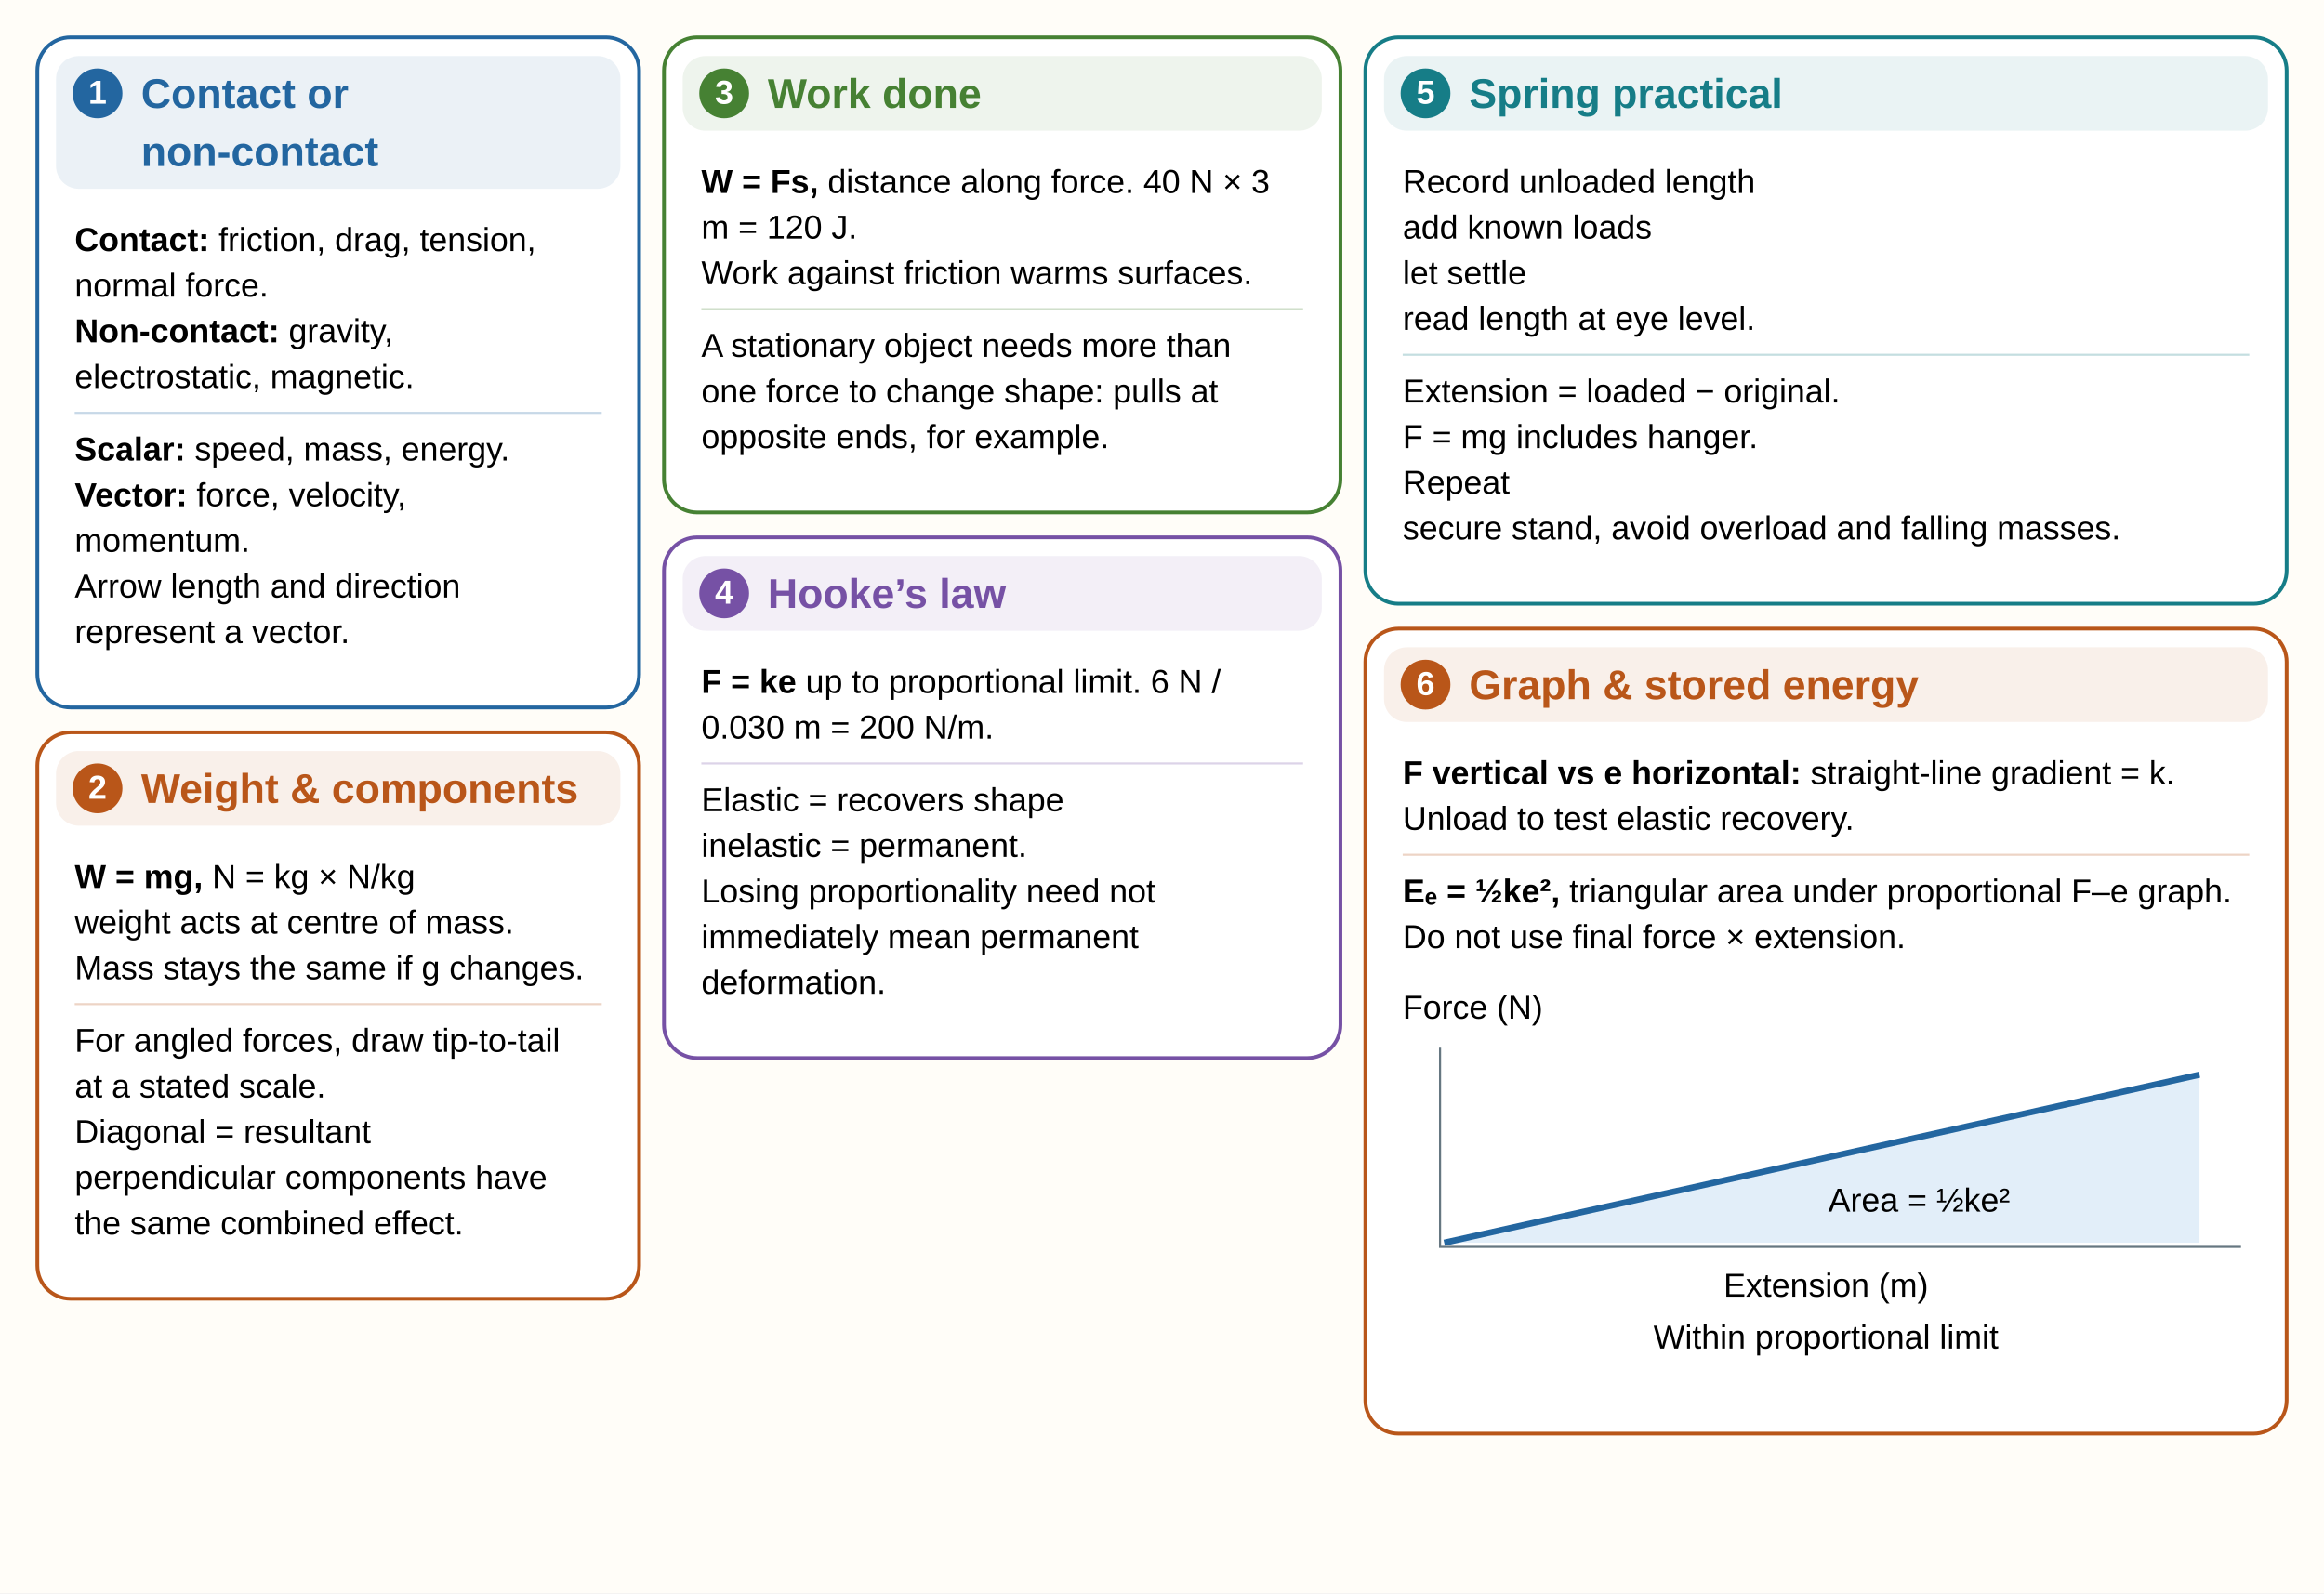
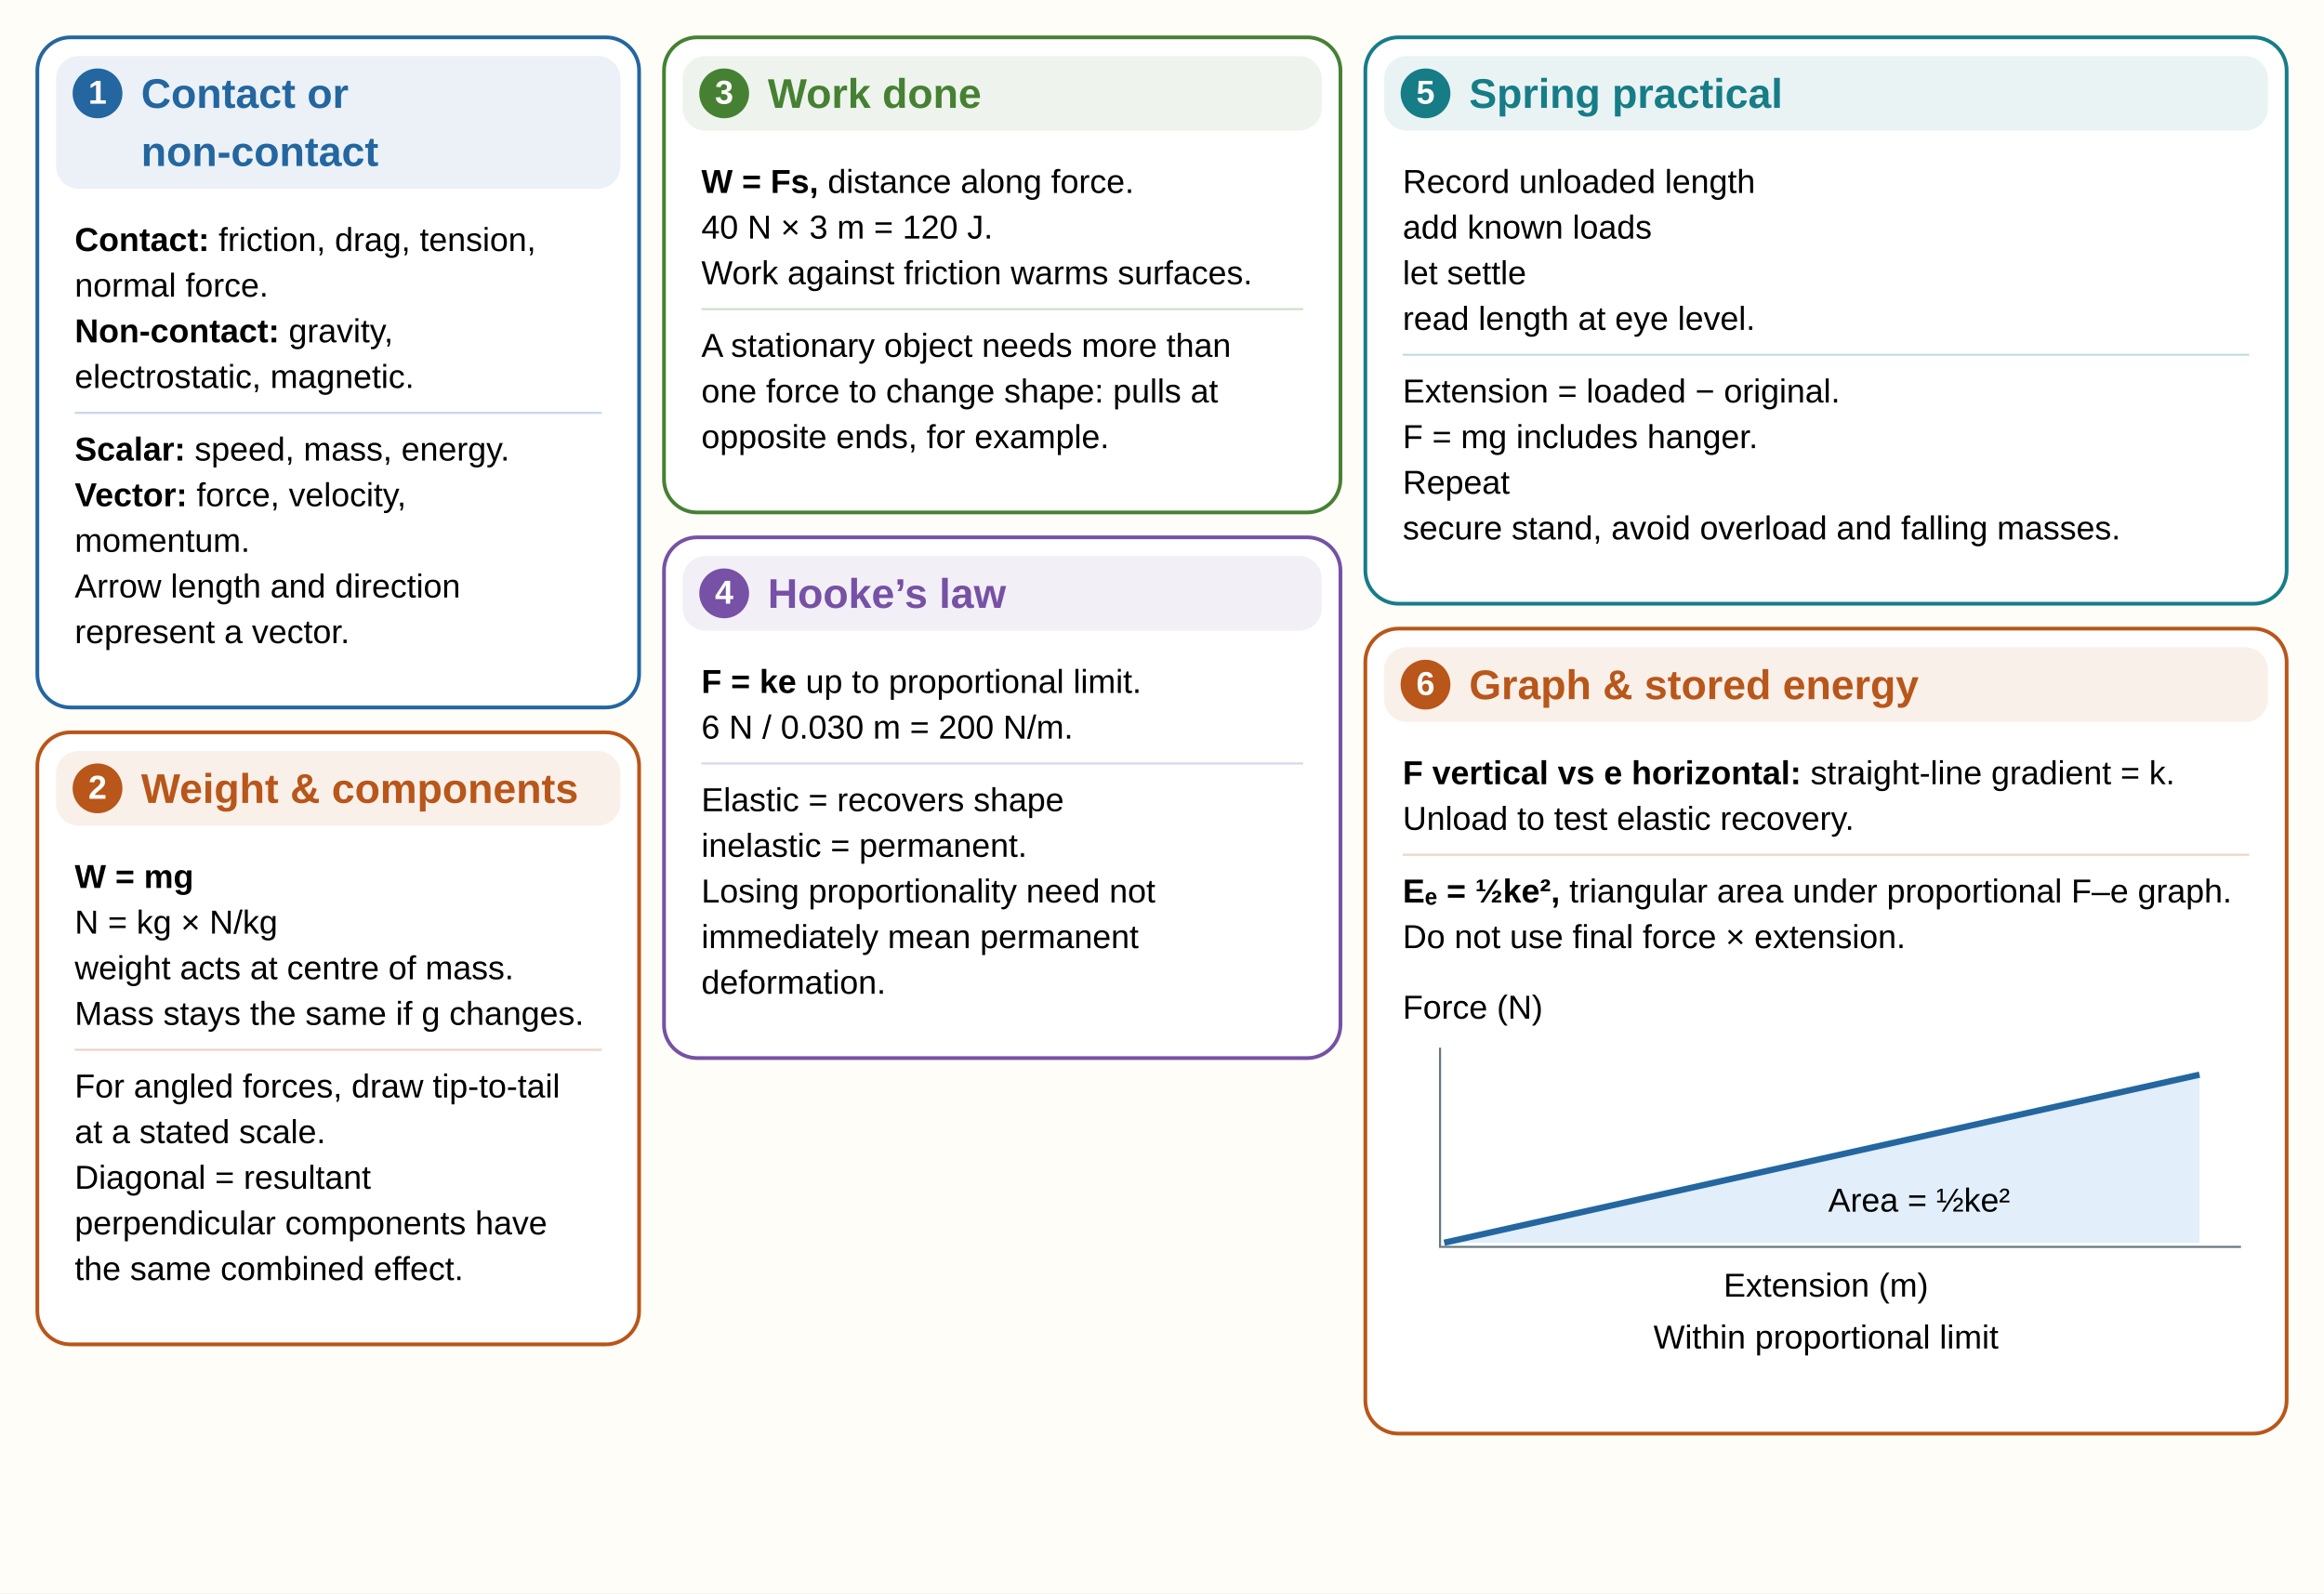
<svg xmlns="http://www.w3.org/2000/svg" width="2400" height="1645.714" viewBox="0 0 1120 768" role="img" aria-labelledby="map-title map-description" data-print-width-mm="277" font-family="Segoe UI,Arial,sans-serif">
  <defs>
    <marker id="arrow-2366a0" viewBox="0 0 10 10" refX="9" refY="5" markerWidth="4" markerHeight="4" orient="auto-start-reverse">
      <path d="M1 1L9 5L1 9" fill="none" stroke="#2366a0" stroke-width="2" stroke-linejoin="round" />
    </marker>
    <marker id="arrow-b95619" viewBox="0 0 10 10" refX="9" refY="5" markerWidth="4" markerHeight="4" orient="auto-start-reverse">
      <path d="M1 1L9 5L1 9" fill="none" stroke="#b95619" stroke-width="2" stroke-linejoin="round" />
    </marker>
    <marker id="arrow-468133" viewBox="0 0 10 10" refX="9" refY="5" markerWidth="4" markerHeight="4" orient="auto-start-reverse">
      <path d="M1 1L9 5L1 9" fill="none" stroke="#468133" stroke-width="2" stroke-linejoin="round" />
    </marker>
    <marker id="arrow-7651a5" viewBox="0 0 10 10" refX="9" refY="5" markerWidth="4" markerHeight="4" orient="auto-start-reverse">
      <path d="M1 1L9 5L1 9" fill="none" stroke="#7651a5" stroke-width="2" stroke-linejoin="round" />
    </marker>
    <marker id="arrow-167d87" viewBox="0 0 10 10" refX="9" refY="5" markerWidth="4" markerHeight="4" orient="auto-start-reverse">
      <path d="M1 1L9 5L1 9" fill="none" stroke="#167d87" stroke-width="2" stroke-linejoin="round" />
    </marker>
    <marker id="arrow-b95619" viewBox="0 0 10 10" refX="9" refY="5" markerWidth="4" markerHeight="4" orient="auto-start-reverse">
      <path d="M1 1L9 5L1 9" fill="none" stroke="#b95619" stroke-width="2" stroke-linejoin="round" />
    </marker>
  </defs>
  <rect width="1120" height="768" fill="#fffdf8" />
  <g class="map-section" id="section-1" data-source-panel="0" data-bounds="0,0,290,323" transform="translate(18 18)">
    <rect width="290" height="323" rx="16" fill="white" stroke="#2366a0" stroke-width="1.8" />
    <g class="section-heading">
      <rect x="9" y="9" width="272" height="64" rx="11" fill="#2366a0" opacity=".09" />
      <circle cx="29" cy="27" r="12" fill="#2366a0" />
      <text class="diagram-label" x="29" y="32" font-size="16" fill="white" font-weight="700" text-anchor="middle">1</text>
      <text class="panel-title" x="50" y="34" font-size="20" fill="#2366a0" font-weight="700" text-anchor="start">Contact or</text>
      <text class="panel-title" x="50" y="62" font-size="20" fill="#2366a0" font-weight="700" text-anchor="start">non-contact</text>
    </g>
    <g class="section-body">
      <text class="body-text" x="18" y="103" font-size="16" fill="#000000" font-weight="400" text-anchor="start">
        <tspan font-weight="700">Contact:</tspan> friction, drag, tension,</text>
      <text class="body-text" x="18" y="125" font-size="16" fill="#000000" font-weight="400" text-anchor="start">normal force.</text>
      <text class="body-text" x="18" y="147" font-size="16" fill="#000000" font-weight="400" text-anchor="start">
        <tspan font-weight="700">Non-contact:</tspan> gravity,</text>
      <text class="body-text" x="18" y="169" font-size="16" fill="#000000" font-weight="400" text-anchor="start">electrostatic, magnetic.</text>
      <path class="section-divider" d="M18 181H272" stroke="#2366a0" stroke-opacity=".25" stroke-width="1" fill="none" />
      <text class="body-text" x="18" y="204" font-size="16" fill="#000000" font-weight="400" text-anchor="start">
        <tspan font-weight="700">Scalar:</tspan> speed, mass, energy.</text>
      <text class="body-text" x="18" y="226" font-size="16" fill="#000000" font-weight="400" text-anchor="start">
        <tspan font-weight="700">Vector:</tspan> force, velocity,</text>
      <text class="body-text" x="18" y="248" font-size="16" fill="#000000" font-weight="400" text-anchor="start">momentum.</text>
      <text class="body-text" x="18" y="270" font-size="16" fill="#000000" font-weight="400" text-anchor="start">Arrow length and direction</text>
      <text class="body-text" x="18" y="292" font-size="16" fill="#000000" font-weight="400" text-anchor="start">represent a vector.</text>
    </g>
  </g>
-   <g class="map-section" id="section-2" data-source-panel="1" data-bounds="0,0,290,273" transform="translate(18 353)">
-     <rect width="290" height="273" rx="16" fill="white" stroke="#b95619" stroke-width="1.8" />
+   <g class="map-section" id="section-2" data-source-panel="1" data-bounds="0,0,290,295" transform="translate(18 353)">
+     <rect width="290" height="295" rx="16" fill="white" stroke="#b95619" stroke-width="1.8" />
    <g class="section-heading">
      <rect x="9" y="9" width="272" height="36" rx="11" fill="#b95619" opacity=".09" />
      <circle cx="29" cy="27" r="12" fill="#b95619" />
      <text class="diagram-label" x="29" y="32" font-size="16" fill="white" font-weight="700" text-anchor="middle">2</text>
      <text class="panel-title" x="50" y="34" font-size="20" fill="#b95619" font-weight="700" text-anchor="start">Weight &amp; components</text>
    </g>
    <g class="section-body">
      <text class="body-text" x="18" y="75" font-size="16" fill="#000000" font-weight="400" text-anchor="start">
        <tspan font-weight="700">W</tspan>
        <tspan font-weight="700">=</tspan>
-         <tspan font-weight="700">mg,</tspan> N = kg × N/kg</text>
-       <text class="body-text" x="18" y="97" font-size="16" fill="#000000" font-weight="400" text-anchor="start">weight acts at centre of mass.</text>
-       <text class="body-text" x="18" y="119" font-size="16" fill="#000000" font-weight="400" text-anchor="start">Mass stays the same if g changes.</text>
-       <path class="section-divider" d="M18 131H272" stroke="#b95619" stroke-opacity=".25" stroke-width="1" fill="none" />
-       <text class="body-text" x="18" y="154" font-size="16" fill="#000000" font-weight="400" text-anchor="start">For angled forces, draw tip-to-tail</text>
-       <text class="body-text" x="18" y="176" font-size="16" fill="#000000" font-weight="400" text-anchor="start">at a stated scale.</text>
-       <text class="body-text" x="18" y="198" font-size="16" fill="#000000" font-weight="400" text-anchor="start">Diagonal = resultant</text>
-       <text class="body-text" x="18" y="220" font-size="16" fill="#000000" font-weight="400" text-anchor="start">perpendicular components have</text>
-       <text class="body-text" x="18" y="242" font-size="16" fill="#000000" font-weight="400" text-anchor="start">the same combined effect.</text>
+         <tspan font-weight="700">mg</tspan>
+       </text>
+       <text class="body-text" x="18" y="97" font-size="16" fill="#000000" font-weight="400" text-anchor="start">N = kg × N/kg</text>
+       <text class="body-text" x="18" y="119" font-size="16" fill="#000000" font-weight="400" text-anchor="start">weight acts at centre of mass.</text>
+       <text class="body-text" x="18" y="141" font-size="16" fill="#000000" font-weight="400" text-anchor="start">Mass stays the same if g changes.</text>
+       <path class="section-divider" d="M18 153H272" stroke="#b95619" stroke-opacity=".25" stroke-width="1" fill="none" />
+       <text class="body-text" x="18" y="176" font-size="16" fill="#000000" font-weight="400" text-anchor="start">For angled forces, draw tip-to-tail</text>
+       <text class="body-text" x="18" y="198" font-size="16" fill="#000000" font-weight="400" text-anchor="start">at a stated scale.</text>
+       <text class="body-text" x="18" y="220" font-size="16" fill="#000000" font-weight="400" text-anchor="start">Diagonal = resultant</text>
+       <text class="body-text" x="18" y="242" font-size="16" fill="#000000" font-weight="400" text-anchor="start">perpendicular components have</text>
+       <text class="body-text" x="18" y="264" font-size="16" fill="#000000" font-weight="400" text-anchor="start">the same combined effect.</text>
    </g>
  </g>
  <g class="map-section" id="section-3" data-source-panel="2" data-bounds="0,0,326,229" transform="translate(320 18)">
    <rect width="326" height="229" rx="16" fill="white" stroke="#468133" stroke-width="1.8" />
    <g class="section-heading">
      <rect x="9" y="9" width="308" height="36" rx="11" fill="#468133" opacity=".09" />
      <circle cx="29" cy="27" r="12" fill="#468133" />
      <text class="diagram-label" x="29" y="32" font-size="16" fill="white" font-weight="700" text-anchor="middle">3</text>
      <text class="panel-title" x="50" y="34" font-size="20" fill="#468133" font-weight="700" text-anchor="start">Work done</text>
    </g>
    <g class="section-body">
      <text class="body-text" x="18" y="75" font-size="16" fill="#000000" font-weight="400" text-anchor="start">
        <tspan font-weight="700">W</tspan>
        <tspan font-weight="700">=</tspan>
-         <tspan font-weight="700">Fs,</tspan> distance along force. 40 N × 3</text>
-       <text class="body-text" x="18" y="97" font-size="16" fill="#000000" font-weight="400" text-anchor="start">m = 120 J.</text>
+         <tspan font-weight="700">Fs,</tspan> distance along force.</text>
+       <text class="body-text" x="18" y="97" font-size="16" fill="#000000" font-weight="400" text-anchor="start">40 N × 3 m = 120 J.</text>
      <text class="body-text" x="18" y="119" font-size="16" fill="#000000" font-weight="400" text-anchor="start">Work against friction warms surfaces.</text>
      <path class="section-divider" d="M18 131H308" stroke="#468133" stroke-opacity=".25" stroke-width="1" fill="none" />
      <text class="body-text" x="18" y="154" font-size="16" fill="#000000" font-weight="400" text-anchor="start">A stationary object needs more than</text>
      <text class="body-text" x="18" y="176" font-size="16" fill="#000000" font-weight="400" text-anchor="start">one force to change shape: pulls at</text>
      <text class="body-text" x="18" y="198" font-size="16" fill="#000000" font-weight="400" text-anchor="start">opposite ends, for example.</text>
    </g>
  </g>
  <g class="map-section" id="section-4" data-source-panel="3" data-bounds="0,0,326,251" transform="translate(320 259)">
    <rect width="326" height="251" rx="16" fill="white" stroke="#7651a5" stroke-width="1.8" />
    <g class="section-heading">
      <rect x="9" y="9" width="308" height="36" rx="11" fill="#7651a5" opacity=".09" />
      <circle cx="29" cy="27" r="12" fill="#7651a5" />
      <text class="diagram-label" x="29" y="32" font-size="16" fill="white" font-weight="700" text-anchor="middle">4</text>
      <text class="panel-title" x="50" y="34" font-size="20" fill="#7651a5" font-weight="700" text-anchor="start">Hooke’s law</text>
    </g>
    <g class="section-body">
      <text class="body-text" x="18" y="75" font-size="16" fill="#000000" font-weight="400" text-anchor="start">
        <tspan font-weight="700">F</tspan>
        <tspan font-weight="700">=</tspan>
-         <tspan font-weight="700">ke</tspan> up to proportional limit. 6 N /</text>
-       <text class="body-text" x="18" y="97" font-size="16" fill="#000000" font-weight="400" text-anchor="start">0.030 m = 200 N/m.</text>
+         <tspan font-weight="700">ke</tspan> up to proportional limit.</text>
+       <text class="body-text" x="18" y="97" font-size="16" fill="#000000" font-weight="400" text-anchor="start">6 N / 0.030 m = 200 N/m.</text>
      <path class="section-divider" d="M18 109H308" stroke="#7651a5" stroke-opacity=".25" stroke-width="1" fill="none" />
      <text class="body-text" x="18" y="132" font-size="16" fill="#000000" font-weight="400" text-anchor="start">Elastic = recovers shape</text>
      <text class="body-text" x="18" y="154" font-size="16" fill="#000000" font-weight="400" text-anchor="start">inelastic = permanent.</text>
      <text class="body-text" x="18" y="176" font-size="16" fill="#000000" font-weight="400" text-anchor="start">Losing proportionality need not</text>
      <text class="body-text" x="18" y="198" font-size="16" fill="#000000" font-weight="400" text-anchor="start">immediately mean permanent</text>
      <text class="body-text" x="18" y="220" font-size="16" fill="#000000" font-weight="400" text-anchor="start">deformation.</text>
    </g>
  </g>
  <g class="map-section" id="section-5" data-source-panel="4" data-bounds="0,0,444,273" transform="translate(658 18)">
    <rect width="444" height="273" rx="16" fill="white" stroke="#167d87" stroke-width="1.8" />
    <g class="section-heading">
      <rect x="9" y="9" width="426" height="36" rx="11" fill="#167d87" opacity=".09" />
      <circle cx="29" cy="27" r="12" fill="#167d87" />
      <text class="diagram-label" x="29" y="32" font-size="16" fill="white" font-weight="700" text-anchor="middle">5</text>
      <text class="panel-title" x="50" y="34" font-size="20" fill="#167d87" font-weight="700" text-anchor="start">Spring practical</text>
    </g>
    <g class="section-body">
      <text class="body-text" x="18" y="75" font-size="16" fill="#000000" font-weight="400" text-anchor="start">Record unloaded length</text>
      <text class="body-text" x="18" y="97" font-size="16" fill="#000000" font-weight="400" text-anchor="start">add known loads</text>
      <text class="body-text" x="18" y="119" font-size="16" fill="#000000" font-weight="400" text-anchor="start">let settle</text>
      <text class="body-text" x="18" y="141" font-size="16" fill="#000000" font-weight="400" text-anchor="start">read length at eye level.</text>
      <path class="section-divider" d="M18 153H426" stroke="#167d87" stroke-opacity=".25" stroke-width="1" fill="none" />
      <text class="body-text" x="18" y="176" font-size="16" fill="#000000" font-weight="400" text-anchor="start">Extension = loaded − original.</text>
      <text class="body-text" x="18" y="198" font-size="16" fill="#000000" font-weight="400" text-anchor="start">F = mg includes hanger.</text>
      <text class="body-text" x="18" y="220" font-size="16" fill="#000000" font-weight="400" text-anchor="start">Repeat</text>
      <text class="body-text" x="18" y="242" font-size="16" fill="#000000" font-weight="400" text-anchor="start">secure stand, avoid overload and falling masses.</text>
    </g>
  </g>
  <g class="map-section" id="section-6" data-source-panel="5" data-bounds="0,0,444,388" transform="translate(658 303)">
    <rect width="444" height="388" rx="16" fill="white" stroke="#b95619" stroke-width="1.8" />
    <g class="section-heading">
      <rect x="9" y="9" width="426" height="36" rx="11" fill="#b95619" opacity=".09" />
      <circle cx="29" cy="27" r="12" fill="#b95619" />
      <text class="diagram-label" x="29" y="32" font-size="16" fill="white" font-weight="700" text-anchor="middle">6</text>
      <text class="panel-title" x="50" y="34" font-size="20" fill="#b95619" font-weight="700" text-anchor="start">Graph &amp; stored energy</text>
    </g>
    <g class="section-body">
      <text class="body-text" x="18" y="75" font-size="16" fill="#000000" font-weight="400" text-anchor="start">
        <tspan font-weight="700">F</tspan>
        <tspan font-weight="700">vertical</tspan>
        <tspan font-weight="700">vs</tspan>
        <tspan font-weight="700">e</tspan>
        <tspan font-weight="700">horizontal:</tspan> straight-line gradient = k.</text>
      <text class="body-text" x="18" y="97" font-size="16" fill="#000000" font-weight="400" text-anchor="start">Unload to test elastic recovery.</text>
      <path class="section-divider" d="M18 109H426" stroke="#b95619" stroke-opacity=".25" stroke-width="1" fill="none" />
      <text class="body-text" x="18" y="132" font-size="16" fill="#000000" font-weight="400" text-anchor="start">
        <tspan font-weight="700">Eₑ</tspan>
        <tspan font-weight="700">=</tspan>
        <tspan font-weight="700">½ke²,</tspan> triangular area under proportional F–e graph.</text>
      <text class="body-text" x="18" y="154" font-size="16" fill="#000000" font-weight="400" text-anchor="start">Do not use final force × extension.</text>
      <g transform="translate(18 172)">
        <g class="concept-illustration">
          <text class="diagram-label" x="0" y="16" font-size="16" fill="#000000" text-anchor="start">Force (N)</text>
          <path d="M18 30V126H404" fill="none" stroke="#667781" stroke-width="1" />
          <path d="M20 124L384 43V124Z" fill="#e2eef9" />
          <path d="M20 124L384 43" fill="none" stroke="#2366a0" stroke-width="3" />
          <text class="diagram-label" x="248.88" y="109" font-size="16" fill="#000000" text-anchor="middle">Area = ½ke²</text>
          <text class="diagram-label" x="204.0" y="150" font-size="16" fill="#000000" text-anchor="middle">Extension (m)</text>
          <text class="diagram-label" x="204.0" y="175" font-size="16" fill="#000000" text-anchor="middle">Within proportional limit</text>
        </g>
      </g>
    </g>
  </g>
</svg>
